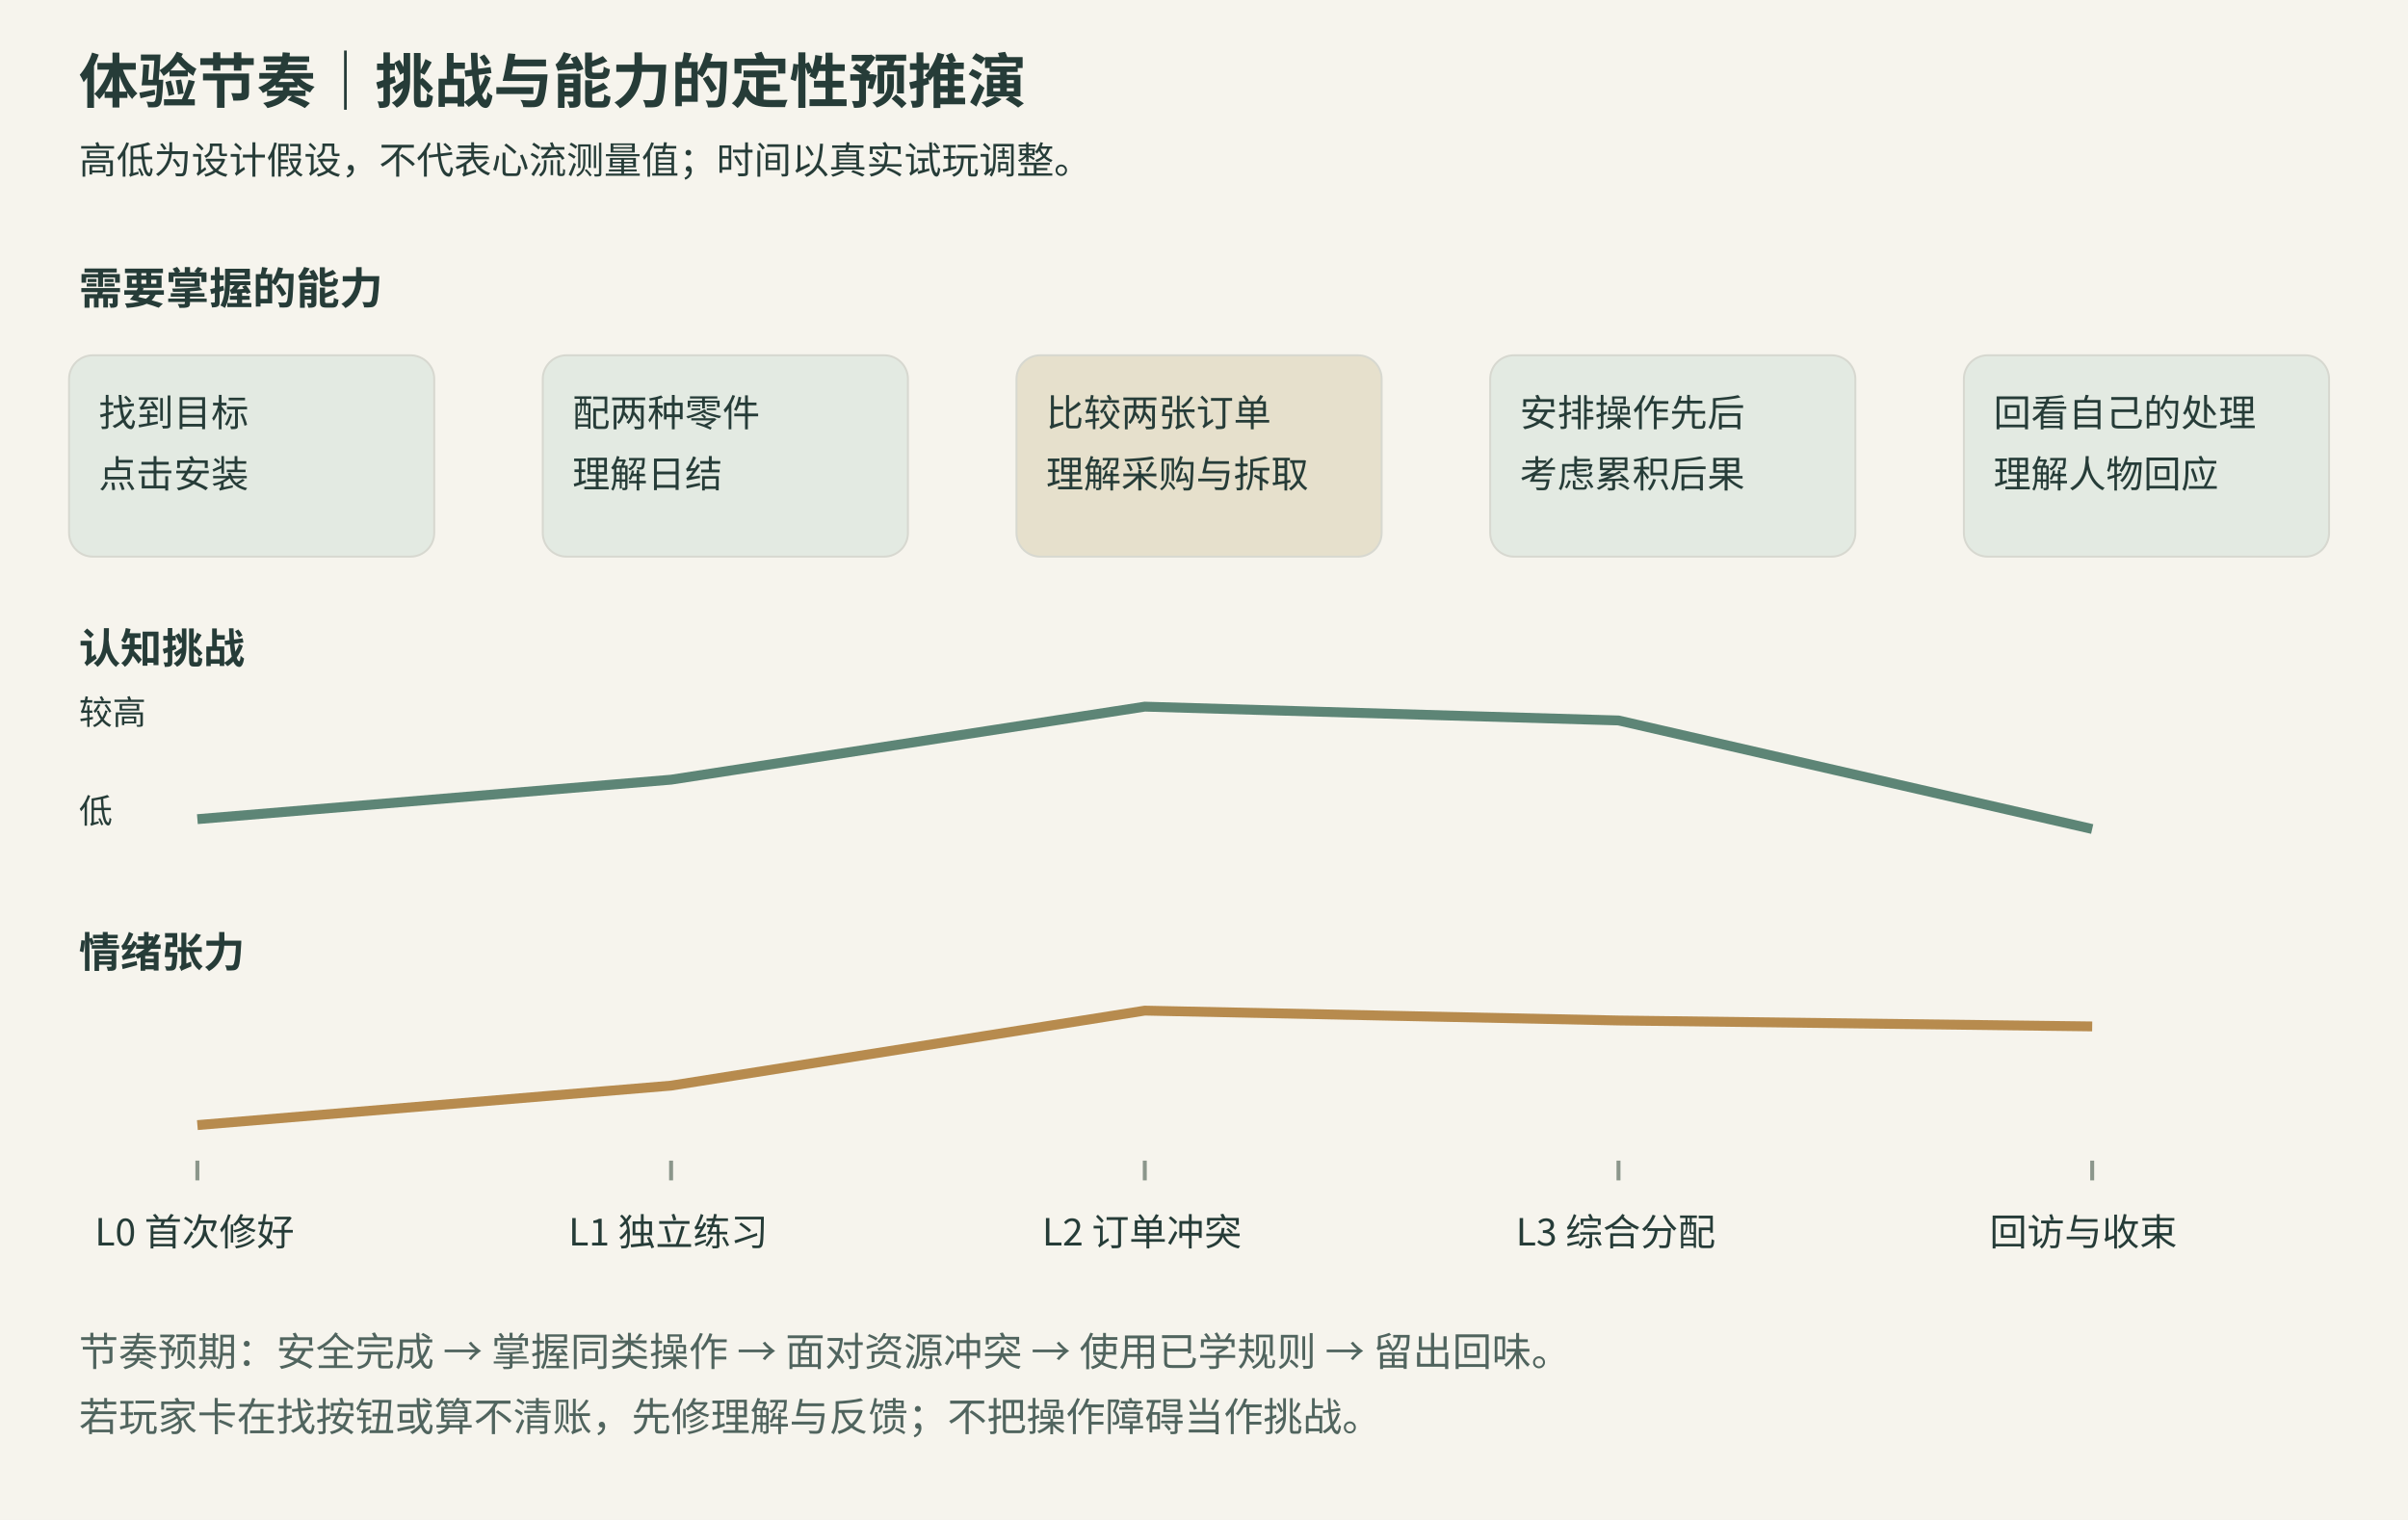
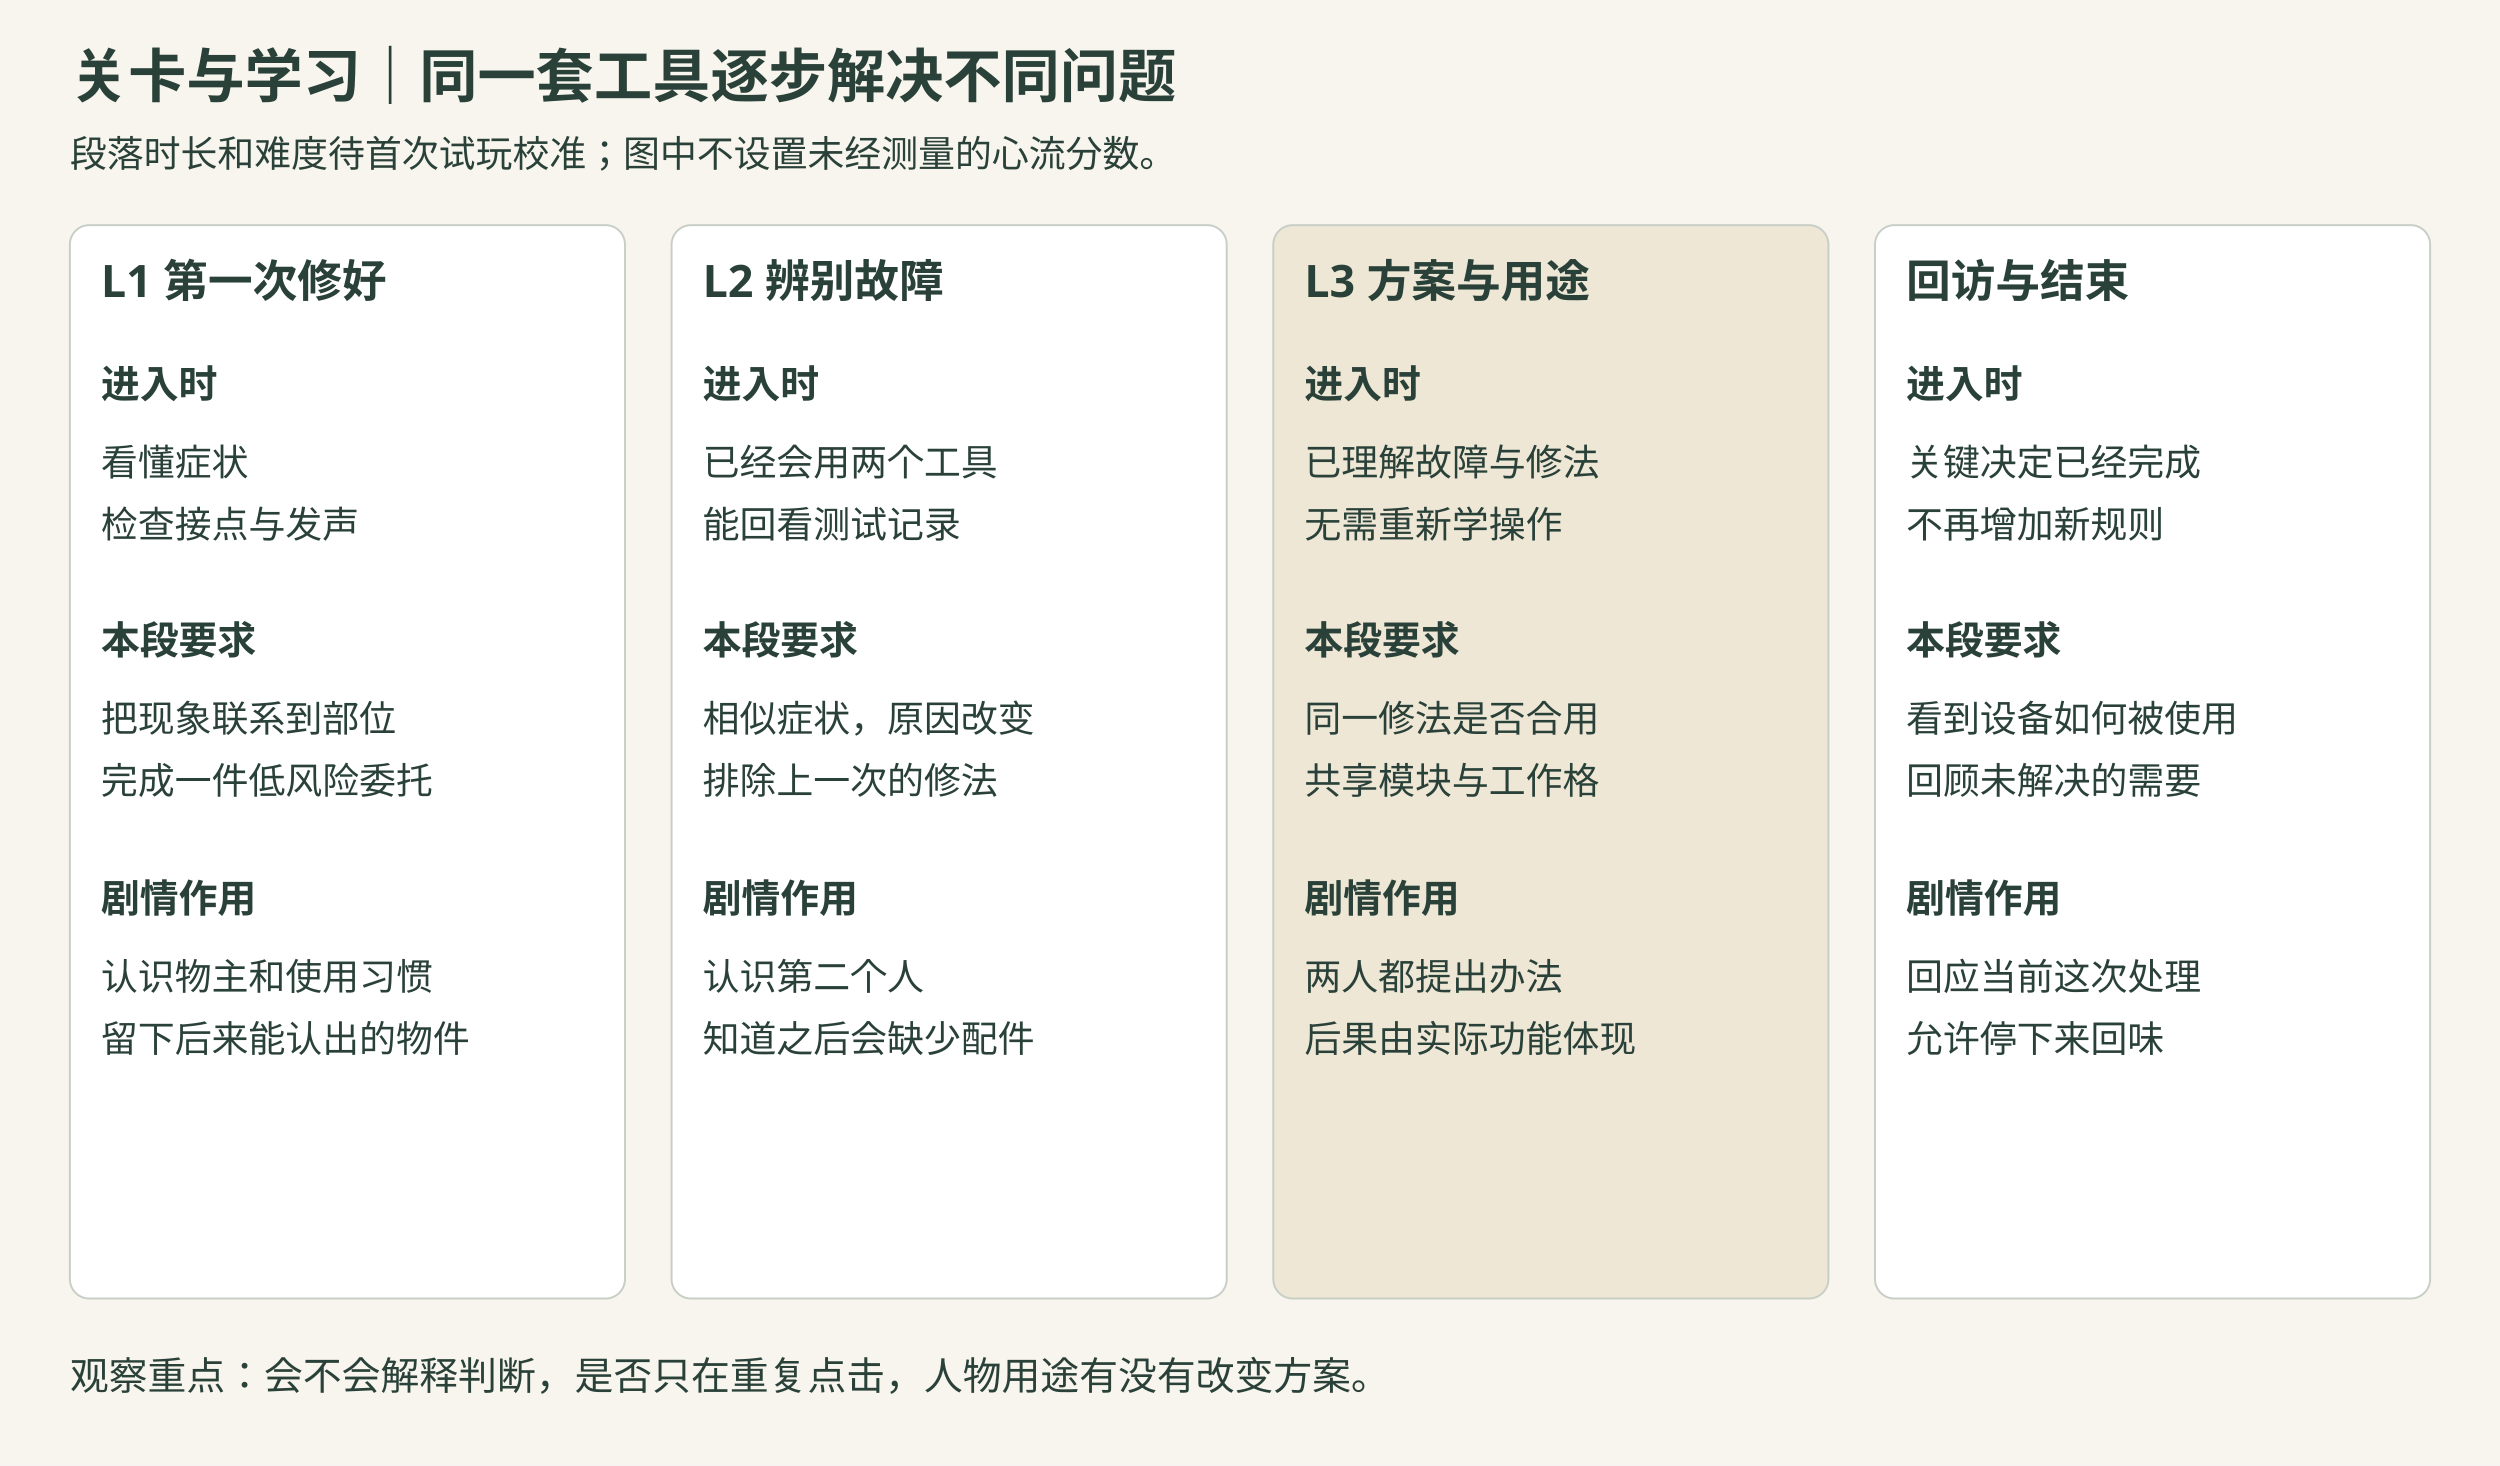
- <svg xmlns="http://www.w3.org/2000/svg" width="1220" height="770" viewBox="0 0 1220 770">
+ <svg xmlns="http://www.w3.org/2000/svg" width="1288" height="755">
  <defs>
-     <marker id="arr" markerWidth="8" markerHeight="8" refX="6" refY="3" orient="auto">
-       <path d="M0,0 L6,3 L0,6" fill="none" stroke="#66887c" stroke-width="1.4" />
+     <marker id="a" markerWidth="8" markerHeight="8" refX="6" refY="3" orient="auto">
+       <path d="M0 0 L6 3 L0 6" fill="none" stroke="#6a8b7c" />
    </marker>
  </defs>
-   <rect width="100%" height="100%" fill="#f6f4ed" />
-   <g font-family="Microsoft YaHei, Noto Sans CJK SC, sans-serif">
-     <text x="40" y="52" font-size="30" fill="#263c38" font-weight="700">体验节奏｜挑战与能力的定性预推演</text>
-     <text x="40" y="88" font-size="19" fill="#263c38" font-weight="400">高低为设计假设，不代表心流测量值；时间以真实试玩调整。</text>
-     <text x="40" y="154" font-size="22" fill="#263c38" font-weight="700">需要掌握的能力</text>
-     <rect x="35" y="180" width="185" height="102" rx="12" fill="#e3eae2" stroke="#d7d8d0" />
-     <text x="50" y="216" font-size="19" fill="#263c38" font-weight="400">找到目标</text>
-     <text x="50" y="247" font-size="19" fill="#263c38" font-weight="400">点击安装</text>
-     <rect x="275" y="180" width="185" height="102" rx="12" fill="#e3eae2" stroke="#d7d8d0" />
-     <text x="290" y="216" font-size="19" fill="#263c38" font-weight="400">配两种零件</text>
-     <text x="290" y="247" font-size="19" fill="#263c38" font-weight="400">理解日结</text>
-     <rect x="515" y="180" width="185" height="102" rx="12" fill="#e6e0cc" stroke="#d7d8d0" />
-     <text x="530" y="216" font-size="19" fill="#263c38" font-weight="400">比较两张订单</text>
-     <text x="530" y="247" font-size="19" fill="#263c38" font-weight="400">理解采购与拆取</text>
-     <rect x="755" y="180" width="185" height="102" rx="12" fill="#e3eae2" stroke="#d7d8d0" />
-     <text x="770" y="216" font-size="19" fill="#263c38" font-weight="400">安排操作先后</text>
-     <text x="770" y="247" font-size="19" fill="#263c38" font-weight="400">考虑累积后果</text>
-     <rect x="995" y="180" width="185" height="102" rx="12" fill="#e3eae2" stroke="#d7d8d0" />
-     <text x="1010" y="216" font-size="19" fill="#263c38" font-weight="400">回看自己的处理</text>
-     <text x="1010" y="247" font-size="19" fill="#263c38" font-weight="400">理解人物回应</text>
-     <text x="40" y="336" font-size="21" fill="#263c38" font-weight="700">认知挑战</text>
-     <text x="40" y="417" font-size="17" fill="#263c38" font-weight="400">低</text>
-     <text x="40" y="367" font-size="17" fill="#263c38" font-weight="400">较高</text>
-     <path d="M100,415 L340,395 L580,358 L820,365 L1060,420" fill="none" stroke="#5d8576" stroke-width="5" />
-     <text x="40" y="490" font-size="21" fill="#263c38" font-weight="700">情绪张力</text>
-     <path d="M100,570 L340,550 L580,512 L820,517 L1060,520" fill="none" stroke="#b78b4e" stroke-width="5" />
-     <path d="M100,588 L100,598" stroke="#8b968b" stroke-width="2" />
-     <text x="48" y="631" font-size="19" fill="#263c38" font-weight="400">L0 首次修好</text>
-     <path d="M340,588 L340,598" stroke="#8b968b" stroke-width="2" />
-     <text x="288" y="631" font-size="19" fill="#263c38" font-weight="400">L1 独立练习</text>
-     <path d="M580,588 L580,598" stroke="#8b968b" stroke-width="2" />
-     <text x="528" y="631" font-size="19" fill="#263c38" font-weight="400">L2 订单冲突</text>
-     <path d="M820,588 L820,598" stroke="#8b968b" stroke-width="2" />
-     <text x="768" y="631" font-size="19" fill="#263c38" font-weight="400">L3 综合分配</text>
-     <path d="M1060,588 L1060,598" stroke="#8b968b" stroke-width="2" />
-     <text x="1008" y="631" font-size="19" fill="#263c38" font-weight="400">回访与收束</text>
-     <text x="40" y="692" font-size="20" fill="#50645e" font-weight="400">节奏预期：安全完成 → 掌握同类操作 → 面对资源冲突 → 使用已学规则 → 留出回味。</text>
-     <text x="40" y="725" font-size="20" fill="#50645e" font-weight="400">若玩家卡在找按钮或算不清账，先修理解与反馈；不把操作障碍当作挑战。</text>
+   <rect width="100%" height="100%" fill="#f7f5ed" />
+   <g font-family="Microsoft YaHei,sans-serif">
+     <text x="36" y="50" font-size="30" font-weight="700" fill="#2a4139">关卡与学习｜同一套工具逐步解决不同问题</text>
+     <text x="36" y="86" font-size="19" font-weight="400" fill="#2a4139">段落时长和难度待首次试玩校准；图中不设置未经测量的心流分数。</text>
+     <rect x="36" y="116" width="286" height="553" rx="10" fill="#fff" stroke="#c7cec6" />
+     <text x="52" y="153" font-size="23" font-weight="700" fill="#2a4139">L1 第一次修好</text>
+     <text x="52" y="205" font-size="20" font-weight="700" fill="#2a4139">进入时</text>
+     <text x="52" y="245" font-size="19" font-weight="400" fill="#2a4139">看懂症状</text>
+     <text x="52" y="277" font-size="19" font-weight="400" fill="#2a4139">检查接点与发声</text>
+     <text x="52" y="337" font-size="20" font-weight="700" fill="#2a4139">本段要求</text>
+     <text x="52" y="377" font-size="19" font-weight="400" fill="#2a4139">把现象联系到部位</text>
+     <text x="52" y="409" font-size="19" font-weight="400" fill="#2a4139">完成一件低风险委托</text>
+     <text x="52" y="470" font-size="20" font-weight="700" fill="#2a4139">剧情作用</text>
+     <text x="52" y="510" font-size="19" font-weight="400" fill="#2a4139">认识物主和使用习惯</text>
+     <text x="52" y="542" font-size="19" font-weight="400" fill="#2a4139">留下后来能认出的物件</text>
+     <rect x="346" y="116" width="286" height="553" rx="10" fill="#fff" stroke="#c7cec6" />
+     <text x="362" y="153" font-size="23" font-weight="700" fill="#2a4139">L2 辨别故障</text>
+     <text x="362" y="205" font-size="20" font-weight="700" fill="#2a4139">进入时</text>
+     <text x="362" y="245" font-size="19" font-weight="400" fill="#2a4139">已经会用两个工具</text>
+     <text x="362" y="277" font-size="19" font-weight="400" fill="#2a4139">能回看测试记录</text>
+     <text x="362" y="337" font-size="20" font-weight="700" fill="#2a4139">本段要求</text>
+     <text x="362" y="377" font-size="19" font-weight="400" fill="#2a4139">相似症状，原因改变</text>
+     <text x="362" y="409" font-size="19" font-weight="400" fill="#2a4139">排除上一次的修法</text>
+     <text x="362" y="470" font-size="20" font-weight="700" fill="#2a4139">剧情作用</text>
+     <text x="362" y="510" font-size="19" font-weight="400" fill="#2a4139">认识第二个人</text>
+     <text x="362" y="542" font-size="19" font-weight="400" fill="#2a4139">知道之后会缺少配件</text>
+     <rect x="656" y="116" width="286" height="553" rx="10" fill="#eee7d6" stroke="#c7cec6" />
+     <text x="672" y="153" font-size="23" font-weight="700" fill="#2a4139">L3 方案与用途</text>
+     <text x="672" y="205" font-size="20" font-weight="700" fill="#2a4139">进入时</text>
+     <text x="672" y="245" font-size="19" font-weight="400" fill="#2a4139">已理解故障与修法</text>
+     <text x="672" y="277" font-size="19" font-weight="400" fill="#2a4139">无需重新学操作</text>
+     <text x="672" y="337" font-size="20" font-weight="700" fill="#2a4139">本段要求</text>
+     <text x="672" y="377" font-size="19" font-weight="400" fill="#2a4139">同一修法是否合用</text>
+     <text x="672" y="409" font-size="19" font-weight="400" fill="#2a4139">共享模块与工作格</text>
+     <text x="672" y="470" font-size="20" font-weight="700" fill="#2a4139">剧情作用</text>
+     <text x="672" y="510" font-size="19" font-weight="400" fill="#2a4139">两人都提出办法</text>
+     <text x="672" y="542" font-size="19" font-weight="400" fill="#2a4139">后果由实际功能体现</text>
+     <rect x="966" y="116" width="286" height="553" rx="10" fill="#fff" stroke="#c7cec6" />
+     <text x="982" y="153" font-size="23" font-weight="700" fill="#2a4139">回访与结束</text>
+     <text x="982" y="205" font-size="20" font-weight="700" fill="#2a4139">进入时</text>
+     <text x="982" y="245" font-size="19" font-weight="400" fill="#2a4139">关键决定已经完成</text>
+     <text x="982" y="277" font-size="19" font-weight="400" fill="#2a4139">不再增加新规则</text>
+     <text x="982" y="337" font-size="20" font-weight="700" fill="#2a4139">本段要求</text>
+     <text x="982" y="377" font-size="19" font-weight="400" fill="#2a4139">看到设备如何被使用</text>
+     <text x="982" y="409" font-size="19" font-weight="400" fill="#2a4139">回顾未解决的需要</text>
+     <text x="982" y="470" font-size="20" font-weight="700" fill="#2a4139">剧情作用</text>
+     <text x="982" y="510" font-size="19" font-weight="400" fill="#2a4139">回应当前这次处理</text>
+     <text x="982" y="542" font-size="19" font-weight="400" fill="#2a4139">允许停下来回味</text>
+     <text x="36" y="716" font-size="20" font-weight="400" fill="#2a4139">观察重点：会不会解释判断，是否只在重复点击，人物用途有没有改变方案。</text>
  </g>
</svg>
